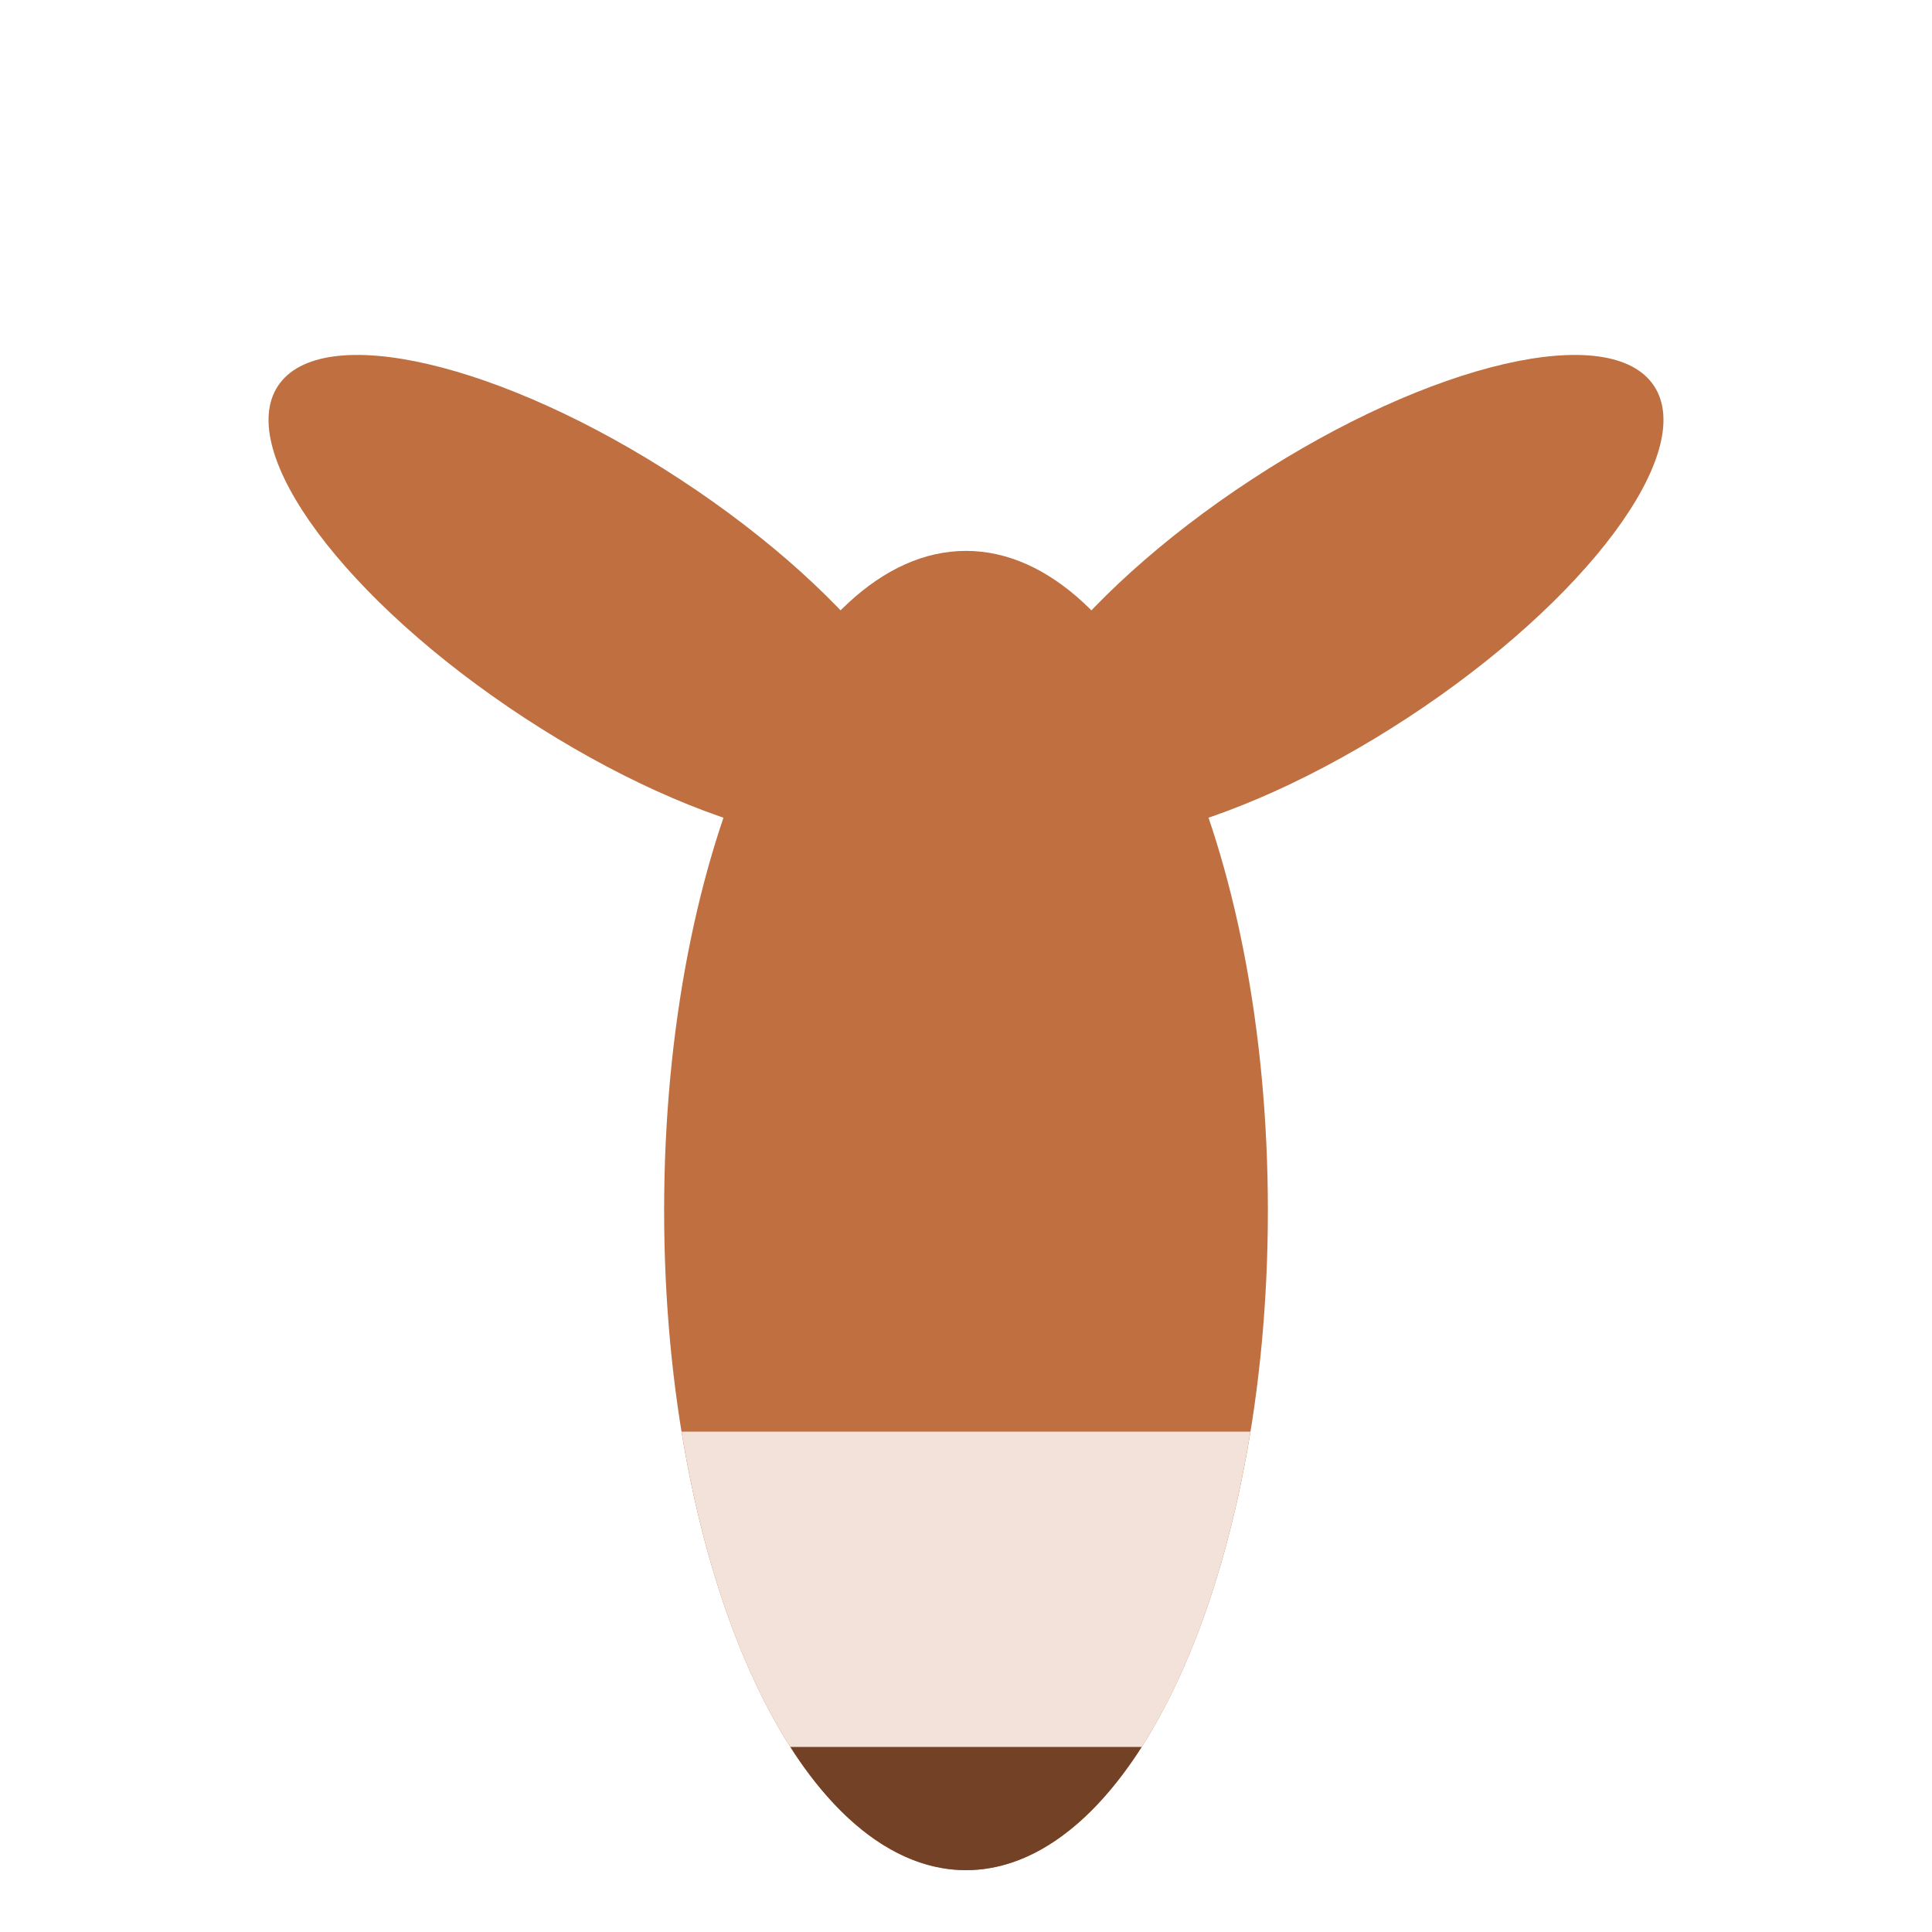
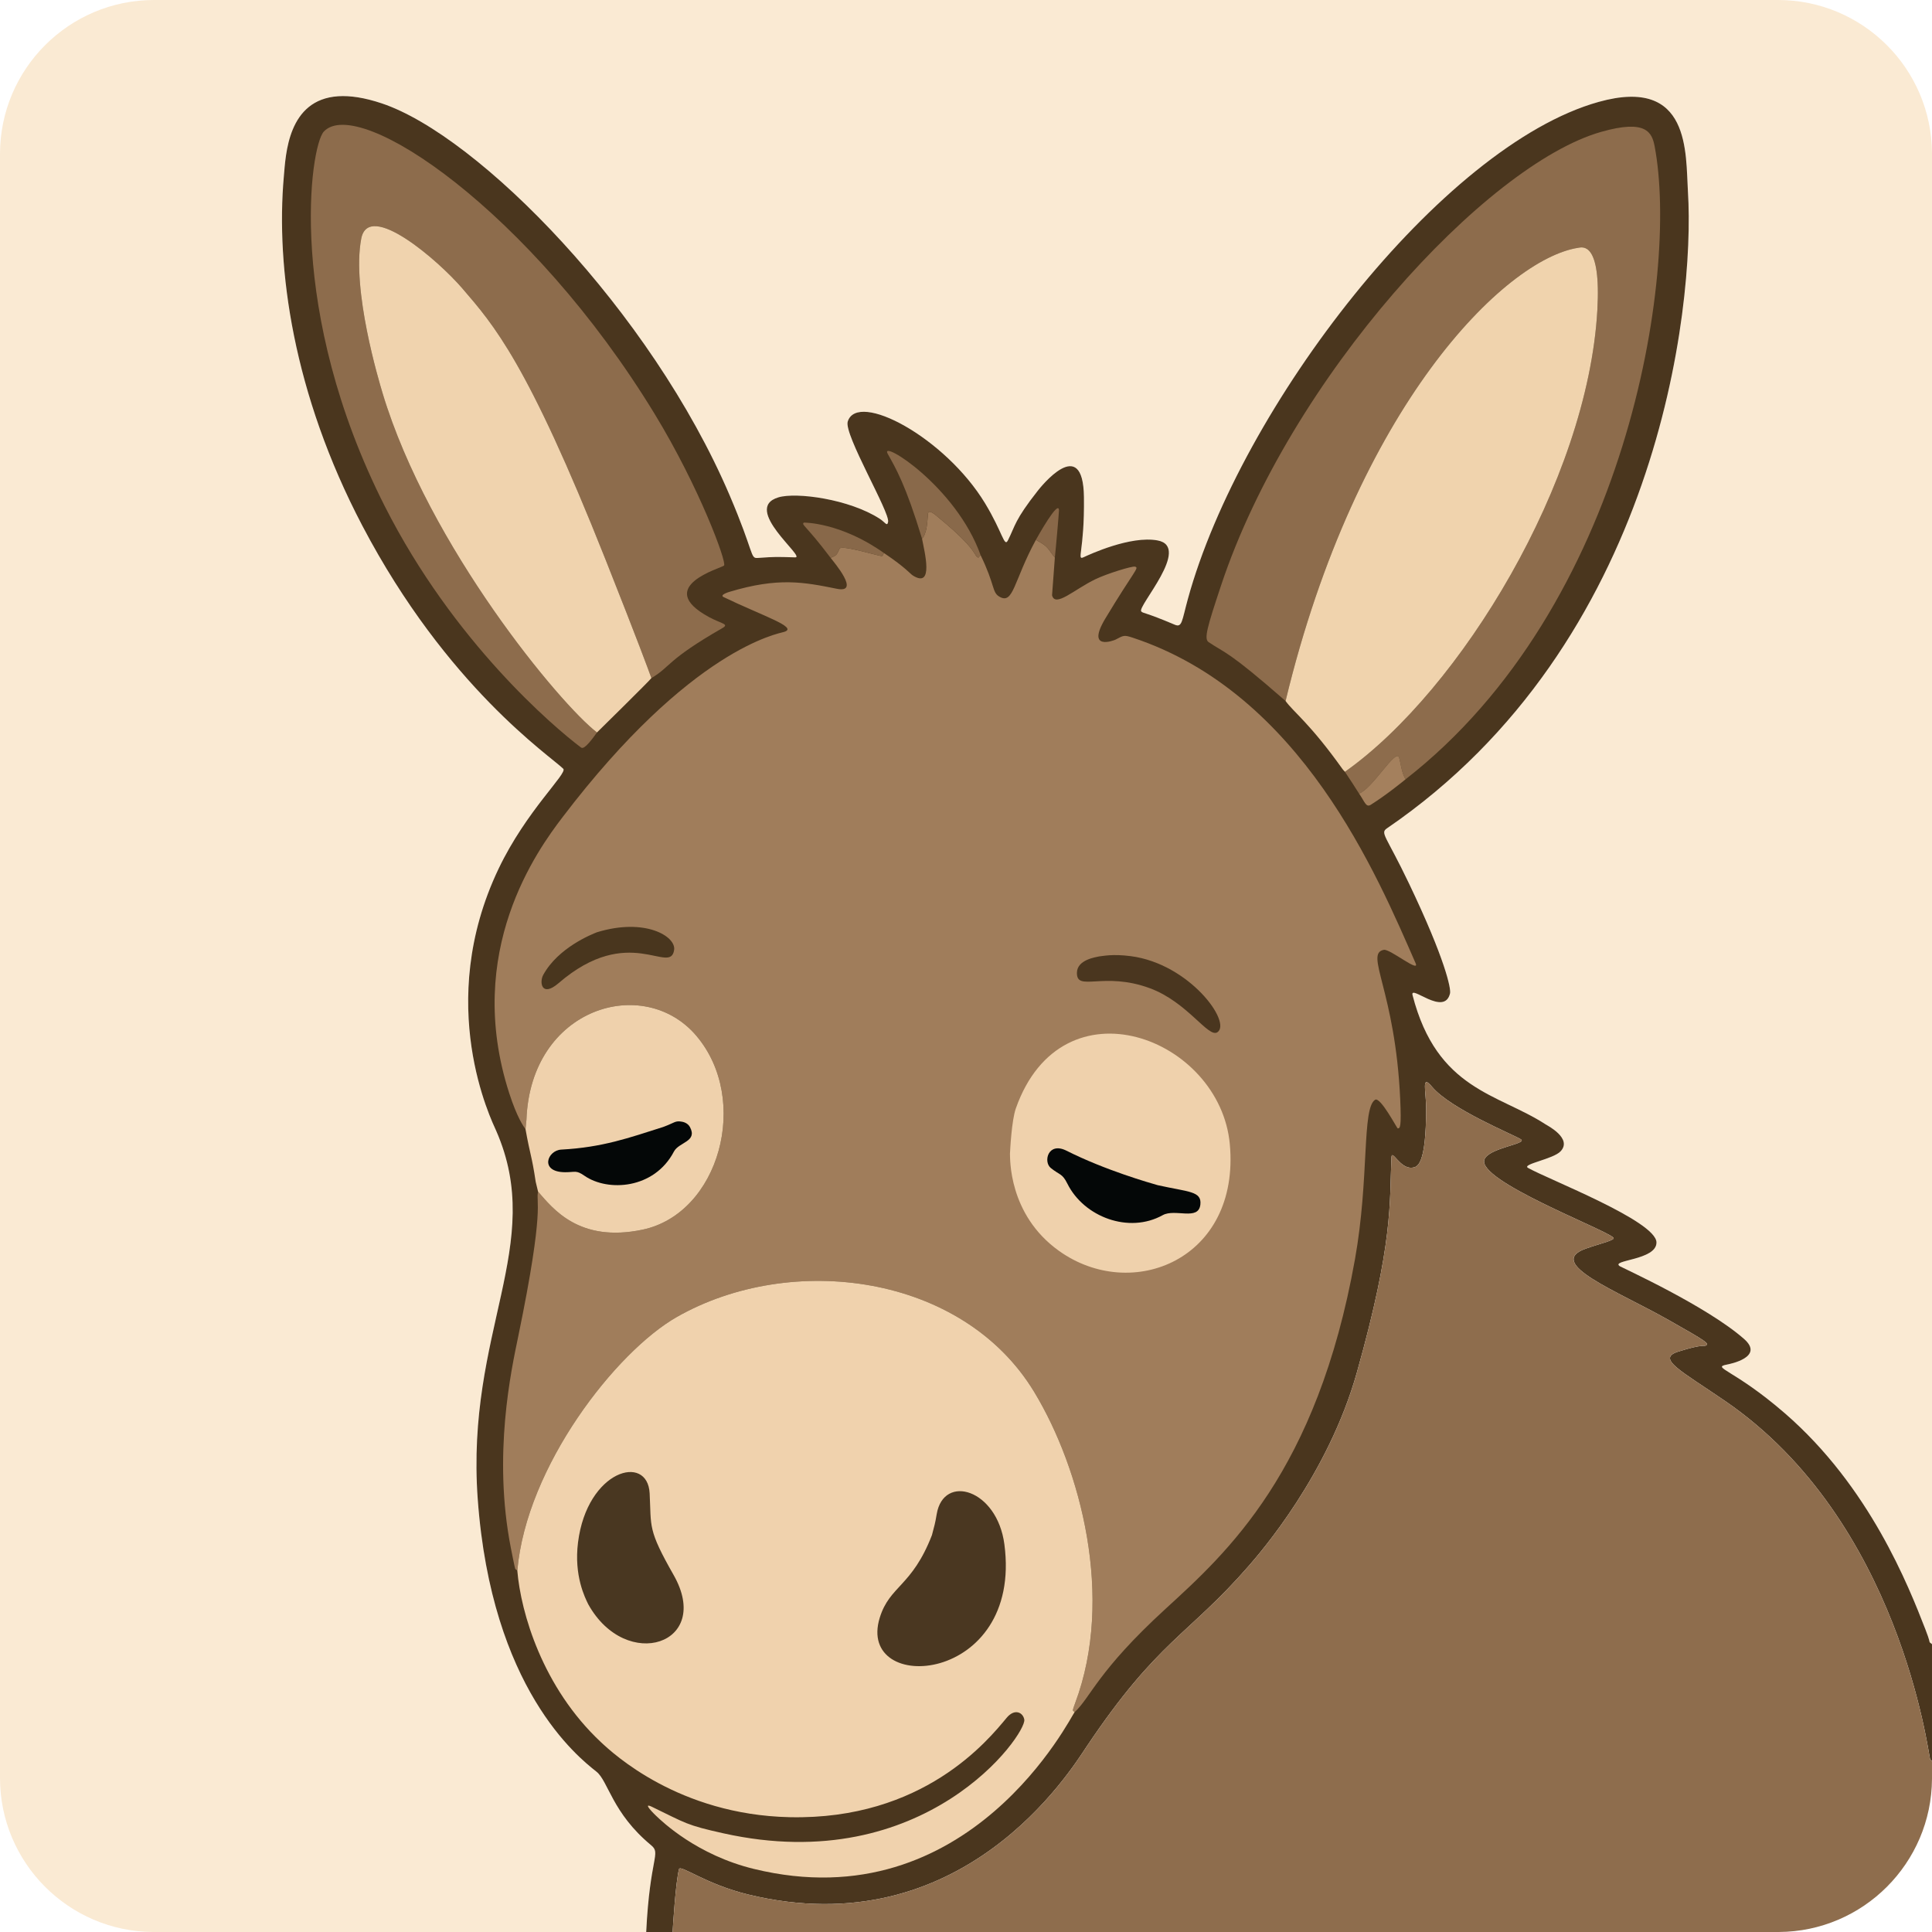
- <svg xmlns="http://www.w3.org/2000/svg" width="1024" height="1024" viewBox="0 0 270.933 270.933" version="1.1" id="svg1">
-   <defs id="defs1" />
-   <g id="layer1">
-     <ellipse style="fill:#bf6f40;fill-opacity:1;stroke-width:0.144" id="ellipse9" cx="-23.947" cy="116.645" rx="19.97" ry="54.384" transform="matrix(-0.5478826,-0.8365552,-0.8365552,0.5478826,270.9333,0)" />
-     <ellipse style="fill:#bf6f40;fill-opacity:1;stroke-width:0.144" id="path8-0" cx="-23.947" cy="116.645" rx="19.97" ry="54.384" transform="rotate(-56.77813)" />
-     <ellipse style="fill:#bf6f40;fill-opacity:1;stroke-width:0.273" id="path8" cx="135.467" cy="169.758" rx="42.333" ry="92.503" />
-     <path id="rect9" style="fill:#f2e2d9;fill-opacity:1;stroke-width:0.139" d="M 95.582 200.762 A 42.333 92.503 0 0 0 111.157 245.489 L 159.777 245.489 A 42.333 92.503 0 0 0 175.352 200.762 L 95.582 200.762 z " />
-     <path id="rect10" style="fill:#734226;fill-opacity:1;stroke-width:0.265" d="M 110.828 244.98 A 42.333 92.503 0 0 0 135.467 262.262 A 42.333 92.503 0 0 0 160.105 244.98 L 110.828 244.98 z " />
-   </g>
+ <svg xmlns="http://www.w3.org/2000/svg" width="100%" height="100%" viewBox="0 0 1254 1254" version="1.1" xml:space="preserve" style="fill-rule:evenodd;clip-rule:evenodd;stroke-linejoin:round;stroke-miterlimit:2;" id="svg22">
+   <defs id="defs22">
+         
+     
+         
+     
+         
+     
+         
+     
+         
+     
+         
+     
+         
+     
+         
+     
+         
+     
+         
+     
+         
+     
+         
+     
+         
+     
+         
+     
+         
+     
+         
+     
+         
+     
+         
+     
+         
+     
+         
+     
+         
+     
+         
+     </defs>
+   <path id="path1" style="fill:#faead3;stroke-width:1.225" d="M 99.982 0 C 44.801 9.4739031e-15 0 44.802 0 99.982 L 0 1154.018 C -9.4422405e-15 1209.013 44.502 1253.7 99.43 1253.998 L 419.428 1253.998 C 421.833 1205.007 429.262 1203.172 422.604 1197.666 C 397.28 1176.723 394.849 1156.037 387.096 1149.908 C 374.986 1140.333 319.023 1096.088 310.078 972.98 C 302.168 864.137 354.551 808.031 322.021 733.889 C 319.248 727.566 281.602 651.813 323.646 563.801 C 341.609 526.202 368.538 501.899 365.596 498.988 C 357.181 490.667 290.097 445.888 235.23 341.332 C 190.161 255.445 178.959 173.913 184.234 114.496 C 185.77 97.21 187.261 46.797 247.863 67.119 C 310.637 88.17 422.453 201.879 473.535 321.361 C 489.645 359.045 486.866 362.494 491.688 362.154 C 503.907 361.296 503.819 361.412 516.143 361.768 C 523.365 361.976 481.241 330.105 505.189 322.826 C 516.867 319.277 551.322 323.974 570.959 336.68 C 574.63 339.054 575.782 342.011 576.436 338.727 C 577.681 332.472 547.633 282.015 550.232 273.635 C 556.48 253.5 613.451 283.889 639.365 326.656 C 650.935 345.752 651.776 355.538 654.236 350.666 C 659.043 341.147 658.382 337.828 673.545 318.564 C 675.044 316.66 703.044 281.086 703.555 322.684 C 703.989 358.125 698.512 363.915 703.451 361.619 C 707.011 359.963 733.768 347.522 751.311 350.766 C 773.629 354.893 737.967 393.699 740.756 396.83 C 742.001 398.231 742.636 397.04 762.529 405.482 C 767.313 407.513 767.102 403.027 770.99 388.84 C 805.081 264.484 935.749 94.553 1037.682 66.131 C 1097.536 49.442 1094.038 99.657 1095.58 124.287 C 1100.368 200.722 1075.701 417.728 900.281 537.609 C 895.618 540.796 899.567 542.095 914.584 573.537 C 938.121 622.822 941.89 641.758 941.178 644.77 C 937.519 660.206 914.962 638.596 916.857 645.953 C 932.75 707.607 972.438 709.736 1003.209 729.795 C 1004.325 730.522 1020.767 738.893 1012.951 747.264 C 1008.151 752.405 987.499 755.605 991.799 758.041 C 1005.016 765.529 1074.952 792.49 1075.166 806.393 C 1075.347 818.192 1044.396 817.717 1051.572 821.957 C 1053.478 823.084 1107.785 847.771 1131.99 869.037 C 1145.526 880.929 1122.607 885.366 1121.043 885.67 C 1110.462 887.717 1125.212 888.503 1158.412 917.238 C 1213.459 964.882 1238.754 1029.384 1249.68 1057.463 C 1252.686 1065.19 1252.181 1065.26 1252.494 1065.898 C 1252.791 1066.503 1253.702 1066.641 1253.998 1067.246 L 1253.998 99.412 C 1253.69 44.494 1209.009 0 1154.018 0 L 99.982 0 z " />
+   <path id="path2" style="fill:#4a361e;stroke-width:1.225" d="M 219.619 62.465 C 186.701 64.538 185.482 100.451 184.234 114.496 C 178.959 173.913 190.161 255.445 235.23 341.332 C 290.097 445.888 357.181 490.667 365.596 498.988 C 368.538 501.899 341.609 526.202 323.646 563.801 C 281.602 651.813 319.248 727.566 322.021 733.889 C 354.551 808.031 302.168 864.137 310.078 972.98 C 319.023 1096.088 374.986 1140.333 387.096 1149.908 C 394.849 1156.037 397.28 1176.723 422.604 1197.666 C 429.262 1203.172 421.833 1205.007 419.428 1253.998 L 436.572 1253.998 C 436.768 1250.722 438.488 1221.978 440.734 1213.195 C 441.544 1210.028 458.009 1222.973 485.672 1229.678 C 624.65 1263.357 694.944 1149.103 705.26 1133.703 C 751.573 1064.572 771.209 1061.556 810.607 1016.289 C 818.157 1007.615 862.066 957.163 880.721 890.793 C 904.327 806.801 901.884 781.033 903.133 751.295 C 903.383 745.349 908.665 758.935 916.697 757.891 C 919.829 757.484 925.645 756.727 925.666 719.445 C 925.672 708.284 922.299 696.805 929.469 705.385 C 941.583 719.878 982.21 736.384 987.131 739.479 C 991.876 742.464 966.249 744.936 963.469 752.633 C 958.545 766.27 1041.181 797.644 1047.164 803.254 C 1048.926 804.906 1039.106 806.967 1029.398 810.395 C 1002.428 819.917 1049.416 837.74 1083.064 856.791 C 1107.721 870.752 1109.338 871.944 1107.395 873.266 C 1106.164 874.102 1105.668 872.074 1089.25 877.301 C 1074.969 881.848 1090.857 889.556 1119.807 909.404 C 1233.115 987.091 1251.61 1138.061 1252.744 1141.789 C 1252.925 1142.384 1253.817 1142.577 1253.998 1143.172 L 1253.998 1067.246 C 1253.702 1066.641 1252.791 1066.503 1252.494 1065.898 C 1252.181 1065.26 1252.686 1065.19 1249.68 1057.463 C 1238.754 1029.384 1213.459 964.882 1158.412 917.238 C 1125.212 888.503 1110.462 887.717 1121.043 885.67 C 1122.607 885.366 1145.526 880.929 1131.99 869.037 C 1107.785 847.771 1053.478 823.084 1051.572 821.957 C 1044.396 817.717 1075.347 818.192 1075.166 806.393 C 1074.952 792.49 1005.016 765.529 991.799 758.041 C 987.499 755.605 1008.151 752.405 1012.951 747.264 C 1020.767 738.893 1004.325 730.522 1003.209 729.795 C 972.438 709.736 932.75 707.607 916.857 645.953 C 914.962 638.596 937.519 660.206 941.178 644.77 C 941.89 641.758 938.121 622.822 914.584 573.537 C 899.567 542.095 895.618 540.796 900.281 537.609 C 1075.701 417.728 1100.368 200.722 1095.58 124.287 C 1094.038 99.657 1097.536 49.442 1037.682 66.131 C 935.749 94.553 805.081 264.484 770.99 388.84 C 767.102 403.027 767.313 407.513 762.529 405.482 C 742.636 397.04 742.001 398.231 740.756 396.83 C 737.967 393.699 773.629 354.893 751.311 350.766 C 733.768 347.522 707.011 359.963 703.451 361.619 C 698.512 363.915 703.989 358.125 703.555 322.684 C 703.044 281.086 675.044 316.66 673.545 318.564 C 658.382 337.828 659.043 341.147 654.236 350.666 C 651.776 355.538 650.935 345.752 639.365 326.656 C 613.451 283.889 556.48 253.5 550.232 273.635 C 547.633 282.015 577.681 332.472 576.436 338.727 C 575.782 342.011 574.63 339.054 570.959 336.68 C 551.322 323.974 516.867 319.277 505.189 322.826 C 481.241 330.105 523.365 361.976 516.143 361.768 C 503.819 361.412 503.907 361.296 491.688 362.154 C 486.866 362.494 489.645 359.045 473.535 321.361 C 422.453 201.879 310.637 88.17 247.863 67.119 C 236.5 63.309 227.216 61.986 219.619 62.465 z " />
+   <path d="m 598.448,349.59 c 0.312,-0.6 1.018,-0.207 2.421,-4.809 0.972,-3.185 1.363,-10.119 1.413,-11.006 0.228,-4.05 5.31,0.822 7.066,2.266 26.049,21.405 22.725,24.969 25.498,25.831 0.696,0.217 0.999,-1.596 1.695,-1.379 9.422,19.361 7.253,23.897 12.075,26.749 9.245,5.47 9.175,-10.023 23.727,-36.802 8.811,4.589 7.646,5.953 12.333,11.429 -1.828,24.464 -1.831,24.431 -1.821,24.466 2.006,8.28 14.486,-3.86 28.275,-10.445 7.681,-3.668 23.749,-8.583 25.544,-8.1 2.984,0.805 -0.184,2.024 -19.168,33.558 -12.889,21.41 5.481,14.37 6.565,13.804 5.272,-2.752 5.457,-3.124 11.106,-1.259 109.683,36.221 158.82,154.655 183.656,211.32 2.911,6.639 -16.668,-9.425 -20.603,-8.701 -12.778,2.348 7.393,26.445 10.595,96.851 0.839,18.45 -0.069,19.015 -1.597,19.04 -0.505,0.007 -11.27,-20.794 -14.712,-18.563 -8.68,5.627 -3.613,50.706 -13.047,103.514 -24.671,138.102 -83.196,190.486 -122.999,226.938 -44.154,40.44 -48.581,57.514 -59.016,67.062 -0.187,-0.5 -0.9,-0.673 -1.087,-1.172 -0.151,-0.399 1.35,-4.396 1.489,-4.77 25.602,-68.222 3.685,-151.971 -26.613,-201.975 -46.459,-76.674 -157.645,-90.892 -231.85,-48.673 -39.543,22.496 -97.786,97.011 -103.618,164.728 -0.267,-0.552 -1.098,-0.68 -1.365,-1.232 -0.301,-0.627 -2.624,-12.466 -2.837,-13.554 -11.851,-60.403 0.367,-115.826 4.749,-137.039 17.746,-85.905 11.248,-86.776 12.925,-94.194 9.504,10.773 26.518,33.347 67.798,24.669 49.891,-10.49 70.224,-84.389 34.871,-125.919 -34.085,-40.04 -107.538,-18.383 -110.217,54.592 -0.02,0.552 -0.546,5.616 -0.596,6.105 -1.214,-1.661 -5.445,-7.453 -10.595,-23.412 -29.759,-92.222 18.694,-158.166 34.569,-179.022 83.679,-109.932 140.453,-119.248 143.971,-120.372 9.357,-2.988 -14.334,-10.432 -39.371,-22.565 -2.874,-1.392 3.33,-3.261 3.714,-3.376 31.881,-9.603 48.31,-6.341 69.819,-2.01 15.571,3.136 -1.92,-17.238 -4.104,-20.106 4.169,-1.616 3.936,-2.001 5.836,-5.953 1.297,-2.695 26.414,5.169 27.565,4.815 0.743,-0.228 0.667,-1.629 1.411,-1.857 14.066,9.477 16.771,13.34 18.607,14.488 13.841,8.658 7.504,-15.491 5.926,-23.963 z" style="fill:#a07d5b;stroke-width:1.225" id="path3" />
+   <path id="path4" style="fill:#8e6d4d;stroke-width:1.225" d="M 925.916 702.391 C 923.734 702.346 925.671 710.987 925.666 719.445 C 925.645 756.727 919.829 757.484 916.697 757.891 C 908.665 758.935 903.383 745.349 903.133 751.295 C 901.884 781.033 904.327 806.801 880.721 890.793 C 862.066 957.163 818.157 1007.615 810.607 1016.289 C 771.209 1061.556 751.573 1064.572 705.26 1133.703 C 694.944 1149.103 624.65 1263.357 485.672 1229.678 C 458.009 1222.973 441.544 1210.028 440.734 1213.195 C 438.488 1221.978 436.768 1250.722 436.572 1253.998 L 1154.57 1253.998 C 1209.308 1253.701 1253.691 1209.322 1253.998 1154.588 L 1253.998 1143.172 C 1253.817 1142.577 1252.925 1142.384 1252.744 1141.789 C 1251.61 1138.061 1233.115 987.091 1119.807 909.404 C 1090.857 889.556 1074.969 881.848 1089.25 877.301 C 1105.668 872.074 1106.164 874.102 1107.395 873.266 C 1109.338 871.944 1107.721 870.752 1083.064 856.791 C 1049.416 837.74 1002.428 819.917 1029.398 810.395 C 1039.106 806.967 1048.926 804.906 1047.164 803.254 C 1041.181 797.644 958.545 766.27 963.469 752.633 C 966.249 744.936 991.876 742.464 987.131 739.479 C 982.21 736.384 941.583 719.878 929.469 705.385 C 927.732 703.307 926.613 702.405 925.916 702.391 z " />
+   <path d="m 335.774,1019.494 c 5.832,-67.717 64.075,-142.232 103.618,-164.728 74.205,-42.218 185.391,-28.001 231.85,48.673 30.298,50.003 52.215,133.753 26.613,201.975 -0.14,0.373 -1.64,4.371 -1.489,4.77 0.187,0.498 0.9,0.672 1.087,1.172 -1.88,1.759 -67.707,136.014 -208.237,101.677 -36.803,-8.992 -59.296,-30.547 -63.47,-34.546 -0.367,-0.353 -9.455,-9.061 -2.672,-5.781 22.476,10.865 22.168,11.838 46.506,17.249 131.205,29.164 196.796,-64.439 195.26,-73.793 -0.749,-4.565 -6.181,-7.558 -11.497,-1.143 -11.908,14.373 -53.972,66.385 -140.842,64.46 -72.043,-1.597 -114.686,-41.444 -122.384,-48.638 -38.077,-35.582 -52.07,-84.231 -54.343,-111.346 z" style="fill:#f0d2ad;stroke-width:1.225" id="path5" />
+   <path d="m 834.428,454.999 c -37.547,-32.856 -39.01,-30.853 -49.947,-38.209 -3.131,-2.106 -0.987,-9.525 8.036,-36.686 44.762,-134.75 171.875,-273.161 246.697,-294.499 29.349,-8.369 33.062,0.394 34.774,9.437 15.755,83.194 -17.776,298.604 -161.623,410.734 -2.654,-3.723 -3.424,-11.724 -4.27,-14.128 -2.148,-6.103 -17.304,20.363 -25.981,23.411 -4.492,-7.13 -4.509,-6.988 -9.169,-14.104 75.009,-52.991 157.528,-188.698 163.837,-299.497 2.546,-44.701 -9.63,-41.061 -12.422,-40.626 -47.859,7.447 -143.918,102.938 -189.932,294.167 z" style="fill:#8d6c4c;stroke-width:1.225" id="path6" />
+   <path d="m 422.802,440.133 c -2.25,-6.19 -8.133,-22.374 -29.703,-76.779 -50.876,-128.322 -72.726,-152.516 -92.978,-176.12 -15.662,-18.25 -60.881,-57.319 -65.654,-32.33 -6.341,33.197 11.531,92.557 13.866,100.315 29.934,99.421 115.559,202.242 139.154,220.19 -8.085,11.495 -9.655,10.312 -10.568,9.624 C 359.499,471.899 294.376,416.734 249.731,328.542 185.596,201.851 201.182,94.818 210.245,85.326 232.813,61.686 344.637,137.026 424.811,268.502 c 29.132,47.773 47.064,96.524 45.149,98.574 -1.547,1.653 -46.241,13.619 -9.792,33.438 8.022,4.362 13.425,4.459 8.736,7.147 -36.386,20.867 -33.477,25.058 -46.102,32.473 z" style="fill:#8d6c4c;stroke-width:1.225" id="path7" />
+   <path d="m 834.428,454.999 c 46.013,-191.229 142.073,-286.72 189.932,-294.167 2.792,-0.435 14.968,-4.074 12.422,40.626 -6.309,110.799 -88.828,246.505 -163.837,299.497 -1.085,-1.117 -1.536,-1.749 -1.653,-1.913 -21.18,-29.671 -31.635,-36.771 -36.864,-44.043 z" style="fill:#f0d3ad;stroke-width:1.225" id="path8" />
+   <path d="m 422.802,440.133 c -0.949,1.5 -35.297,35.263 -35.315,35.276 C 363.893,457.461 278.268,354.641 248.334,255.22 c -2.335,-7.758 -20.207,-67.118 -13.866,-100.315 4.772,-24.989 49.992,14.079 65.654,32.33 20.253,23.603 42.102,47.798 92.978,176.12 21.57,54.406 27.453,70.589 29.703,76.779 z" style="fill:#f0d3ae;stroke-width:1.225" id="path9" />
+   <path d="m 655.539,748.844 c 0.116,-2.37 1.062,-21.62 3.815,-29.419 30.086,-85.213 132.597,-45.853 138.883,23.268 6.804,74.833 -63.638,103.102 -110.99,69.134 -33.068,-23.722 -31.53,-60.561 -31.708,-62.983 z" style="fill:#efd1ac;stroke-width:1.225" id="path10" />
+   <path d="m 341.1,732.921 c 0.05,-0.489 0.577,-5.552 0.596,-6.105 2.679,-72.974 76.133,-94.632 110.217,-54.592 35.353,41.53 15.02,115.429 -34.871,125.919 -41.28,8.679 -58.294,-13.896 -67.798,-24.669 -1.414,-5.868 -1.451,-5.822 -1.527,-6.337 -2.573,-17.277 -3.548,-16.988 -6.618,-34.217 z" style="fill:#efd1ac;stroke-width:1.225" id="path11" />
+   <path d="m 604.886,996.408 c 1.751,-6.841 1.929,-6.708 3.107,-13.663 4.475,-26.421 39.189,-16.252 43.923,19.621 12.059,91.364 -96.516,98.346 -80.899,47.651 6.437,-20.895 20.891,-20.099 33.869,-53.608 z" style="fill:#4a3721;stroke-width:1.225" id="path12" />
+   <path d="m 381.836,1041.324 c -2.079,-4.254 -9.398,-18.512 -6.657,-40.225 5.931,-46.985 45.149,-57.933 46.489,-31.81 1.129,22.028 -1.394,23.216 15.542,52.97 25.596,44.969 -30.777,63.323 -55.373,19.065 z" style="fill:#493721;stroke-width:1.225" id="path13" />
+   <path d="m 751.418,769.257 c 20.098,4.508 28.68,3.764 27.696,12.61 -1.195,10.729 -16.44,2.401 -24.436,6.854 -21.947,12.223 -51.135,1.171 -61.87,-20.433 -3.37,-6.782 -4.836,-5.387 -10.789,-10.195 -4.994,-4.034 -1.767,-17.24 10.237,-11.194 25.265,12.726 54.295,20.975 59.162,22.358 z" style="fill:#040707;stroke-width:1.225" id="path14" />
+   <path d="m 430.385,731.509 c 7.915,-2.904 7.713,-4.251 12.301,-3.434 0.49,0.087 3.647,0.648 5.152,3.483 5.061,9.535 -7.166,9.671 -10.412,15.877 -12.79,24.46 -42.935,26.248 -58.11,15.685 -5.463,-3.802 -5.937,-2.23 -12.549,-2.27 -16.77,-0.104 -11.531,-14.194 -2.461,-14.683 26.848,-1.444 43.997,-7.651 66.079,-14.657 z" style="fill:#040707;stroke-width:1.225" id="path15" />
+   <path d="m 713.413,620.779 c 2.186,-0.142 8.371,-1.781 20.68,-0.151 37.975,5.029 65.535,42.921 56.103,49.357 -5.878,4.009 -19.381,-19.562 -43.921,-28.584 -30.189,-11.1 -47.561,2.675 -47.277,-10.101 0.19,-8.479 12.388,-10.014 14.415,-10.522 z" style="fill:#4a361f;stroke-width:1.225" id="path16" />
+   <path d="M316.373,494.124C341.923,486.283 358.357,496.307 357.303,503.464C355.275,517.243 333.422,488.894 296.101,521.054C287.02,528.879 285.801,520.611 287.917,516.738C295.832,502.247 313.669,495.193 316.373,494.124Z" style="fill-rule:evenodd;clip-rule:evenodd;stroke-linejoin:round;stroke-miterlimit:2;fill:rgb(73, 54, 30)" id="path17" transform="scale(1.224609)" />
+   <path d="m 598.448,349.59 c -10.66,-35.119 -17.085,-45.761 -22.284,-55.068 -5.517,-9.878 44.455,20.965 60.377,65.971 -0.696,-0.217 -0.999,1.596 -1.695,1.379 -2.773,-0.862 0.551,-4.426 -25.498,-25.831 -1.756,-1.444 -6.838,-6.315 -7.066,-2.266 -0.05,0.887 -0.441,7.82 -1.413,11.006 -1.403,4.602 -2.109,4.209 -2.421,4.809 z" style="fill:#89694a;stroke-width:1.225" id="path18" />
+   <path d="m 573.915,359.065 c -0.743,0.228 -0.667,1.629 -1.411,1.857 -1.151,0.354 -26.268,-7.511 -27.565,-4.815 -1.901,3.952 -1.668,4.336 -5.836,5.953 -16.265,-21.558 -19.073,-21.292 -17.37,-22.832 0.108,-0.098 24.026,-0.203 52.182,19.837 z" style="fill:#886849;stroke-width:1.225" id="path19" />
+   <path d="m 912.366,505.776 c -1.739,1.422 -12.469,10.191 -22.647,16.585 -3.133,1.968 -3.894,-1.99 -7.605,-7.302 8.678,-3.048 23.833,-29.514 25.981,-23.411 0.846,2.404 1.616,10.405 4.27,14.128 z" style="fill:#a4805d;stroke-width:1.225" id="path20" />
+   <path d="m 672.342,350.44 c 0.947,-1.7 14.943,-26.83 15.01,-19.131 0.011,1.228 -2.097,25.516 -2.677,30.56 -4.687,-5.476 -3.522,-6.841 -12.333,-11.429 z" style="fill:#896849;stroke-width:1.225" id="path21" />
</svg>
